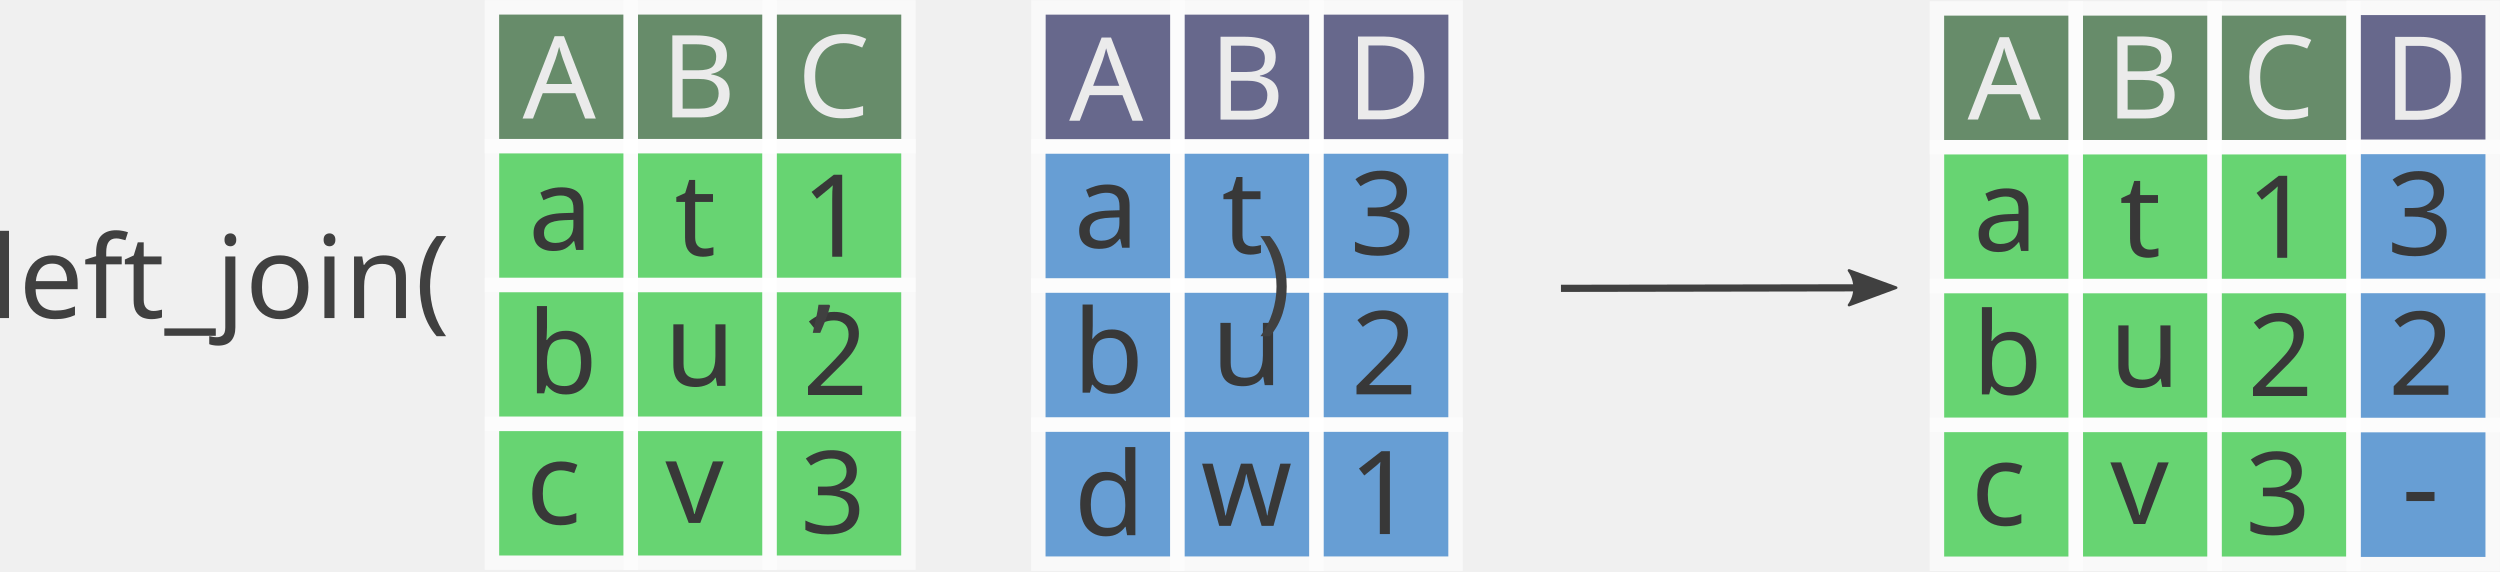
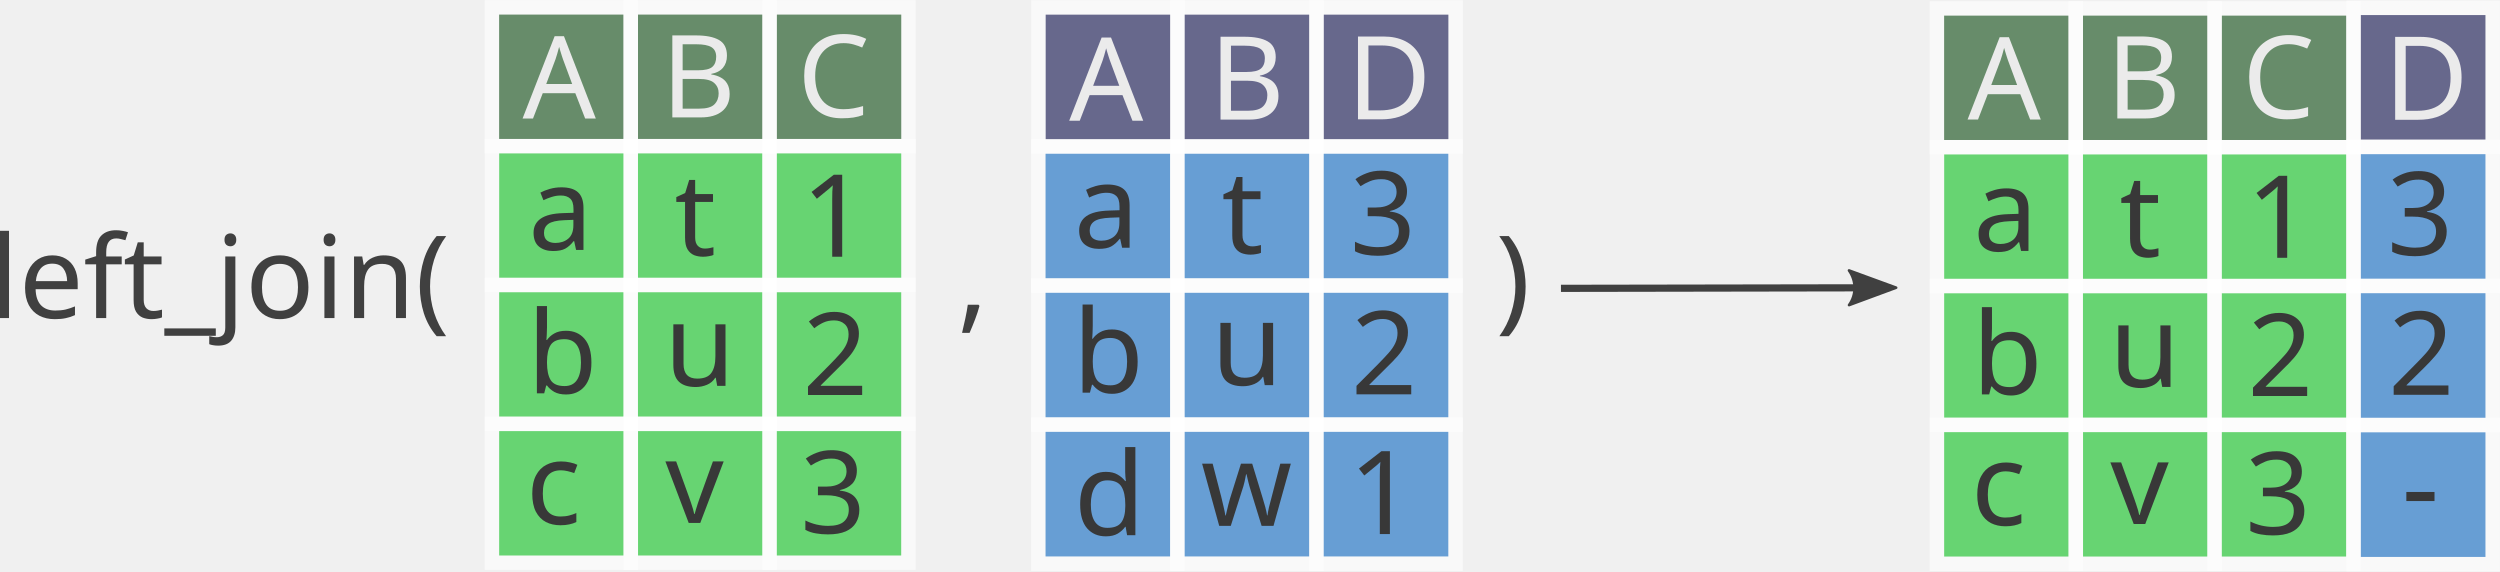
- <svg xmlns="http://www.w3.org/2000/svg" width="348.28" height="79.598" enable-background="new 0 0 1100 850" version="1.1" viewBox="0 0 348.28 79.598" xml:space="preserve">
-   <defs>
+ <svg xmlns="http://www.w3.org/2000/svg" width="348.28" height="79.598" enable-background="new 0 0 1100 850" version="1.1" viewBox="0 0 348.28 79.598" xml:space="preserve" id="svg309">
+   <defs id="defs7">
    <marker id="marker5162" overflow="visible" orient="auto">
-       <path transform="scale(-.6)" d="m8.719 4.034-10.926-4.018 10.926-4.018c-1.746 2.372-1.735 5.617-6e-7 8.035z" fill="#404040" fill-rule="evenodd" stroke="#404040" stroke-linejoin="round" stroke-width=".625" />
+       <path transform="scale(-0.6)" d="M 8.719,4.034 -2.207,0.016 8.719,-4.002 c -1.746,2.372 -1.735,5.617 0,8.035 z" fill="#404040" fill-rule="evenodd" stroke="#404040" stroke-linejoin="round" stroke-width="0.625" id="path4" />
    </marker>
  </defs>
-   <g transform="translate(-373.3 224.16)">
-     <g transform="translate(-6.7532)">
-       <g transform="translate(188.64 -3.5592)">
-         <g transform="matrix(1.3426 0 0 1.3426 -203.65 76.746)" stroke="#fff" stroke-width="1.5">
-           <g fill="#004006">
-             <rect x="495.23" y="-220.6" width="14.407" height="14.407" opacity=".572" />
-             <rect x="509.64" y="-220.6" width="14.407" height="14.407" opacity=".572" />
-             <rect x="524.05" y="-220.6" width="14.407" height="14.407" opacity=".572" />
-           </g>
-           <g transform="translate(-91.393 -9.9047)" fill="#00bf13">
-             <rect x="586.63" y="-196.29" width="14.407" height="14.407" opacity=".572" />
-             <rect x="601.03" y="-196.29" width="14.407" height="14.407" opacity=".572" />
-             <rect x="615.44" y="-196.29" width="14.407" height="14.407" opacity=".572" />
-             <g transform="translate(-3.6017 -5.4025)">
-               <rect x="590.23" y="-176.48" width="14.407" height="14.407" opacity=".572" />
-               <rect x="604.63" y="-176.48" width="14.407" height="14.407" opacity=".572" />
-               <rect x="619.04" y="-176.48" width="14.407" height="14.407" opacity=".572" />
+   <g transform="translate(-373.3 224.16)" id="g307">
+     <g transform="translate(-6.7532)" id="g127">
+       <g transform="translate(188.64 -3.5592)" id="g95">
+         <g transform="matrix(1.3426 0 0 1.3426 -203.65 76.746)" stroke="#fff" stroke-width="1.5" id="g41">
+           <g fill="#004006" id="g15">
+             <rect x="495.23" y="-220.6" width="14.407" height="14.407" opacity=".572" id="rect9" />
+             <rect x="509.64" y="-220.6" width="14.407" height="14.407" opacity=".572" id="rect11" />
+             <rect x="524.05" y="-220.6" width="14.407" height="14.407" opacity=".572" id="rect13" />
+           </g>
+           <g transform="translate(-91.393 -9.9047)" fill="#00bf13" id="g39">
+             <rect x="586.63" y="-196.29" width="14.407" height="14.407" opacity=".572" id="rect17" />
+             <rect x="601.03" y="-196.29" width="14.407" height="14.407" opacity=".572" id="rect19" />
+             <rect x="615.44" y="-196.29" width="14.407" height="14.407" opacity=".572" id="rect21" />
+             <g transform="translate(-3.6017 -5.4025)" id="g29">
+               <rect x="590.23" y="-176.48" width="14.407" height="14.407" opacity=".572" id="rect23" />
+               <rect x="604.63" y="-176.48" width="14.407" height="14.407" opacity=".572" id="rect25" />
+               <rect x="619.04" y="-176.48" width="14.407" height="14.407" opacity=".572" id="rect27" />
            </g>
-             <g transform="translate(-6.7532 -11.255)">
-               <rect x="593.38" y="-156.22" width="14.407" height="14.407" opacity=".572" />
-               <rect x="607.79" y="-156.22" width="14.407" height="14.407" opacity=".572" />
-               <rect x="622.19" y="-156.22" width="14.407" height="14.407" opacity=".572" />
+             <g transform="translate(-6.7532 -11.255)" id="g37">
+               <rect x="593.38" y="-156.22" width="14.407" height="14.407" opacity=".572" id="rect31" />
+               <rect x="607.79" y="-156.22" width="14.407" height="14.407" opacity=".572" id="rect33" />
+               <rect x="622.19" y="-156.22" width="14.407" height="14.407" opacity=".572" id="rect35" />
            </g>
          </g>
        </g>
-         <g fill="#ebebeb" font-family="sans-serif" font-size="40px" letter-spacing="0px" stroke-width="1px" word-spacing="0px">
-           <text x="465.519" y="-203.946" style="line-height:125%" xml:space="preserve">
-             <tspan x="465.519" y="-203.946" fill="#ebebeb" font-family="sans-serif" font-size="16px" style="font-feature-settings:normal;font-variant-caps:normal;font-variant-ligatures:normal;font-variant-numeric:normal">A</tspan>
-           </text>
-           <text x="484.836" y="-204.105" style="line-height:125%" xml:space="preserve">
-             <tspan x="484.836" y="-204.105" fill="#ebebeb" font-family="sans-serif" font-size="16px" style="font-feature-settings:normal;font-variant-caps:normal;font-variant-ligatures:normal;font-variant-numeric:normal">B</tspan>
-           </text>
-           <text x="503.787" y="-204.132" style="line-height:125%" xml:space="preserve">
-             <tspan x="503.787" y="-204.132" fill="#ebebeb" font-family="sans-serif" font-size="16px" style="font-feature-settings:normal;font-variant-caps:normal;font-variant-ligatures:normal;font-variant-numeric:normal">C</tspan>
-           </text>
-         </g>
-         <g fill="#383838" font-family="sans-serif" font-size="40px" letter-spacing="0px" stroke-width="1px" word-spacing="0px">
-           <text x="466.315" y="-185.641" style="line-height:125%" xml:space="preserve">
-             <tspan x="466.315" y="-185.641" fill="#383838" font-family="sans-serif" font-size="16px" style="font-feature-settings:normal;font-variant-caps:normal;font-variant-ligatures:normal;font-variant-numeric:normal">a</tspan>
-           </text>
-           <text x="466.156" y="-165.654" style="line-height:125%" xml:space="preserve">
-             <tspan x="466.156" y="-165.654" fill="#383838" font-family="sans-serif" font-size="16px" style="font-feature-settings:normal;font-variant-caps:normal;font-variant-ligatures:normal;font-variant-numeric:normal">b</tspan>
-           </text>
-           <text x="465.997" y="-147.439" style="line-height:125%" xml:space="preserve">
-             <tspan x="465.997" y="-147.439" fill="#383838" font-family="sans-serif" font-size="16px" style="font-feature-settings:normal;font-variant-caps:normal;font-variant-ligatures:normal;font-variant-numeric:normal">c</tspan>
-           </text>
-           <text x="486.689" y="-184.845" style="line-height:125%" xml:space="preserve">
-             <tspan x="486.689" y="-184.845" fill="#383838" font-family="sans-serif" font-size="16px" style="font-feature-settings:normal;font-variant-caps:normal;font-variant-ligatures:normal;font-variant-numeric:normal">t</tspan>
-           </text>
-           <text x="485.257" y="-166.699" style="line-height:125%" xml:space="preserve">
-             <tspan x="485.257" y="-166.699" fill="#383838" font-family="sans-serif" font-size="16px" style="font-feature-settings:normal;font-variant-caps:normal;font-variant-ligatures:normal;font-variant-numeric:normal">u</tspan>
-           </text>
-           <text x="485.416" y="-147.598" style="line-height:125%" xml:space="preserve">
-             <tspan x="485.416" y="-147.598" fill="#383838" font-family="sans-serif" font-size="16px" style="font-feature-settings:normal;font-variant-caps:normal;font-variant-ligatures:normal;font-variant-numeric:normal">v</tspan>
-           </text>
-           <text x="504.358" y="-184.686" style="line-height:125%" xml:space="preserve">
-             <tspan x="504.358" y="-184.686" fill="#383838" font-family="sans-serif" font-size="16px" style="font-feature-settings:normal;font-variant-caps:normal;font-variant-ligatures:normal;font-variant-numeric:normal">1</tspan>
-           </text>
-           <text x="504.517" y="-165.426" style="line-height:125%" xml:space="preserve">
-             <tspan x="504.517" y="-165.426" fill="#383838" font-family="sans-serif" font-size="16px" style="font-feature-settings:normal;font-variant-caps:normal;font-variant-ligatures:normal;font-variant-numeric:normal">2</tspan>
-           </text>
-           <text x="504.198" y="-146.166" style="line-height:125%" xml:space="preserve">
-             <tspan x="504.198" y="-146.166" fill="#383838" font-family="sans-serif" font-size="16px" style="font-feature-settings:normal;font-variant-caps:normal;font-variant-ligatures:normal;font-variant-numeric:normal">3</tspan>
-           </text>
-         </g>
-       </g>
-       <g transform="translate(-90.99 .08003)">
-         <rect x="798.93" y="-223.15" width="19.376" height="19.376" fill="#000240" opacity=".572" stroke="#fff" stroke-width="2.017" />
-         <g fill="#0060bf" stroke="#fff" stroke-width="2.017">
-           <rect x="798.93" y="-203.77" width="19.376" height="19.376" opacity=".572" />
-           <rect x="798.93" y="-184.4" width="19.376" height="19.376" opacity=".572" />
-           <rect x="798.93" y="-165.02" width="19.376" height="19.376" opacity=".572" />
-         </g>
-         <text x="803.155" y="-207.551" fill="#ebebeb" font-family="sans-serif" font-size="40.421px" letter-spacing="0px" stroke-width="1.01px" word-spacing="0px" style="line-height:125%" xml:space="preserve">
-           <tspan x="803.155" y="-207.551" fill="#ebebeb" font-family="sans-serif" font-size="16.168px" stroke-width="1.01px" style="font-feature-settings:normal;font-variant-caps:normal;font-variant-ligatures:normal;font-variant-numeric:normal">D</tspan>
-         </text>
-         <g fill="#383838" font-family="sans-serif" font-size="40.421px" letter-spacing="0px" stroke-width="1.01px" word-spacing="0px">
-           <text x="803.571" y="-188.704" style="line-height:125%" xml:space="preserve">
-             <tspan x="803.571" y="-188.704" fill="#383838" font-family="sans-serif" font-size="16.168px" stroke-width="1.01px" style="font-feature-settings:normal;font-variant-caps:normal;font-variant-ligatures:normal;font-variant-numeric:normal">3</tspan>
-           </text>
-           <text x="803.732" y="-169.241" style="line-height:125%" xml:space="preserve">
-             <tspan x="803.732" y="-169.241" fill="#383838" font-family="sans-serif" font-size="16.168px" stroke-width="1.01px" style="font-feature-settings:normal;font-variant-caps:normal;font-variant-ligatures:normal;font-variant-numeric:normal">2</tspan>
-           </text>
-           <text x="805.638" y="-150.734" style="line-height:125%" xml:space="preserve">
-             <tspan x="805.638" y="-150.734" fill="#383838" font-family="sans-serif" font-size="16.168px" stroke-width="1.01px" style="font-feature-settings:normal;font-variant-caps:normal;font-variant-ligatures:normal;font-variant-numeric:normal">-</tspan>
+         <g fill="#ebebeb" font-family="sans-serif" font-size="40px" letter-spacing="0px" stroke-width="1px" word-spacing="0px" id="g55">
+           <text x="465.519" y="-203.946" style="line-height:125%" xml:space="preserve" id="text45">
+             <tspan x="465.519" y="-203.946" fill="#ebebeb" font-family="sans-serif" font-size="16px" style="font-feature-settings:normal;font-variant-caps:normal;font-variant-ligatures:normal;font-variant-numeric:normal" id="tspan43">A</tspan>
+           </text>
+           <text x="484.836" y="-204.105" style="line-height:125%" xml:space="preserve" id="text49">
+             <tspan x="484.836" y="-204.105" fill="#ebebeb" font-family="sans-serif" font-size="16px" style="font-feature-settings:normal;font-variant-caps:normal;font-variant-ligatures:normal;font-variant-numeric:normal" id="tspan47">B</tspan>
+           </text>
+           <text x="503.787" y="-204.132" style="line-height:125%" xml:space="preserve" id="text53">
+             <tspan x="503.787" y="-204.132" fill="#ebebeb" font-family="sans-serif" font-size="16px" style="font-feature-settings:normal;font-variant-caps:normal;font-variant-ligatures:normal;font-variant-numeric:normal" id="tspan51">C</tspan>
+           </text>
+         </g>
+         <g fill="#383838" font-family="sans-serif" font-size="40px" letter-spacing="0px" stroke-width="1px" word-spacing="0px" id="g93">
+           <text x="466.315" y="-185.641" style="line-height:125%" xml:space="preserve" id="text59">
+             <tspan x="466.315" y="-185.641" fill="#383838" font-family="sans-serif" font-size="16px" style="font-feature-settings:normal;font-variant-caps:normal;font-variant-ligatures:normal;font-variant-numeric:normal" id="tspan57">a</tspan>
+           </text>
+           <text x="466.156" y="-165.654" style="line-height:125%" xml:space="preserve" id="text63">
+             <tspan x="466.156" y="-165.654" fill="#383838" font-family="sans-serif" font-size="16px" style="font-feature-settings:normal;font-variant-caps:normal;font-variant-ligatures:normal;font-variant-numeric:normal" id="tspan61">b</tspan>
+           </text>
+           <text x="465.997" y="-147.439" style="line-height:125%" xml:space="preserve" id="text67">
+             <tspan x="465.997" y="-147.439" fill="#383838" font-family="sans-serif" font-size="16px" style="font-feature-settings:normal;font-variant-caps:normal;font-variant-ligatures:normal;font-variant-numeric:normal" id="tspan65">c</tspan>
+           </text>
+           <text x="486.689" y="-184.845" style="line-height:125%" xml:space="preserve" id="text71">
+             <tspan x="486.689" y="-184.845" fill="#383838" font-family="sans-serif" font-size="16px" style="font-feature-settings:normal;font-variant-caps:normal;font-variant-ligatures:normal;font-variant-numeric:normal" id="tspan69">t</tspan>
+           </text>
+           <text x="485.257" y="-166.699" style="line-height:125%" xml:space="preserve" id="text75">
+             <tspan x="485.257" y="-166.699" fill="#383838" font-family="sans-serif" font-size="16px" style="font-feature-settings:normal;font-variant-caps:normal;font-variant-ligatures:normal;font-variant-numeric:normal" id="tspan73">u</tspan>
+           </text>
+           <text x="485.416" y="-147.598" style="line-height:125%" xml:space="preserve" id="text79">
+             <tspan x="485.416" y="-147.598" fill="#383838" font-family="sans-serif" font-size="16px" style="font-feature-settings:normal;font-variant-caps:normal;font-variant-ligatures:normal;font-variant-numeric:normal" id="tspan77">v</tspan>
+           </text>
+           <text x="504.358" y="-184.686" style="line-height:125%" xml:space="preserve" id="text83">
+             <tspan x="504.358" y="-184.686" fill="#383838" font-family="sans-serif" font-size="16px" style="font-feature-settings:normal;font-variant-caps:normal;font-variant-ligatures:normal;font-variant-numeric:normal" id="tspan81">1</tspan>
+           </text>
+           <text x="504.517" y="-165.426" style="line-height:125%" xml:space="preserve" id="text87">
+             <tspan x="504.517" y="-165.426" fill="#383838" font-family="sans-serif" font-size="16px" style="font-feature-settings:normal;font-variant-caps:normal;font-variant-ligatures:normal;font-variant-numeric:normal" id="tspan85">2</tspan>
+           </text>
+           <text x="504.198" y="-146.166" style="line-height:125%" xml:space="preserve" id="text91">
+             <tspan x="504.198" y="-146.166" fill="#383838" font-family="sans-serif" font-size="16px" style="font-feature-settings:normal;font-variant-caps:normal;font-variant-ligatures:normal;font-variant-numeric:normal" id="tspan89">3</tspan>
+           </text>
+         </g>
+       </g>
+       <g transform="translate(-90.99 .08003)" id="g125">
+         <rect x="798.93" y="-223.15" width="19.376" height="19.376" fill="#000240" opacity=".572" stroke="#fff" stroke-width="2.017" id="rect97" />
+         <g fill="#0060bf" stroke="#fff" stroke-width="2.017" id="g105">
+           <rect x="798.93" y="-203.77" width="19.376" height="19.376" opacity=".572" id="rect99" />
+           <rect x="798.93" y="-184.4" width="19.376" height="19.376" opacity=".572" id="rect101" />
+           <rect x="798.93" y="-165.02" width="19.376" height="19.376" opacity=".572" id="rect103" />
+         </g>
+         <text x="803.155" y="-207.551" fill="#ebebeb" font-family="sans-serif" font-size="40.421px" letter-spacing="0px" stroke-width="1.01px" word-spacing="0px" style="line-height:125%" xml:space="preserve" id="text109">
+           <tspan x="803.155" y="-207.551" fill="#ebebeb" font-family="sans-serif" font-size="16.168px" stroke-width="1.01px" style="font-feature-settings:normal;font-variant-caps:normal;font-variant-ligatures:normal;font-variant-numeric:normal" id="tspan107">D</tspan>
+         </text>
+         <g fill="#383838" font-family="sans-serif" font-size="40.421px" letter-spacing="0px" stroke-width="1.01px" word-spacing="0px" id="g123">
+           <text x="803.571" y="-188.704" style="line-height:125%" xml:space="preserve" id="text113">
+             <tspan x="803.571" y="-188.704" fill="#383838" font-family="sans-serif" font-size="16.168px" stroke-width="1.01px" style="font-feature-settings:normal;font-variant-caps:normal;font-variant-ligatures:normal;font-variant-numeric:normal" id="tspan111">3</tspan>
+           </text>
+           <text x="803.732" y="-169.241" style="line-height:125%" xml:space="preserve" id="text117">
+             <tspan x="803.732" y="-169.241" fill="#383838" font-family="sans-serif" font-size="16.168px" stroke-width="1.01px" style="font-feature-settings:normal;font-variant-caps:normal;font-variant-ligatures:normal;font-variant-numeric:normal" id="tspan115">2</tspan>
+           </text>
+           <text x="805.638" y="-150.734" style="line-height:125%" xml:space="preserve" id="text121">
+             <tspan x="805.638" y="-150.734" fill="#383838" font-family="sans-serif" font-size="16.168px" stroke-width="1.01px" style="font-feature-settings:normal;font-variant-caps:normal;font-variant-ligatures:normal;font-variant-numeric:normal" id="tspan119">-</tspan>
          </text>
        </g>
      </g>
    </g>
-     <g transform="translate(-19.419 -3.7042)">
-       <g transform="matrix(1.3426 0 0 1.3426 -203.65 76.746)" stroke="#fff" stroke-width="1.5">
-         <g fill="#004006">
-           <rect x="495.23" y="-220.6" width="14.407" height="14.407" opacity=".572" />
-           <rect x="509.64" y="-220.6" width="14.407" height="14.407" opacity=".572" />
-           <rect x="524.05" y="-220.6" width="14.407" height="14.407" opacity=".572" />
-         </g>
-         <g transform="translate(-91.393 -9.9047)" fill="#00bf13">
-           <rect x="586.63" y="-196.29" width="14.407" height="14.407" opacity=".572" />
-           <rect x="601.03" y="-196.29" width="14.407" height="14.407" opacity=".572" />
-           <rect x="615.44" y="-196.29" width="14.407" height="14.407" opacity=".572" />
-           <g transform="translate(-3.6017 -5.4025)">
-             <rect x="590.23" y="-176.48" width="14.407" height="14.407" opacity=".572" />
-             <rect x="604.63" y="-176.48" width="14.407" height="14.407" opacity=".572" />
-             <rect x="619.04" y="-176.48" width="14.407" height="14.407" opacity=".572" />
-           </g>
-           <g transform="translate(-6.7532 -11.255)">
-             <rect x="593.38" y="-156.22" width="14.407" height="14.407" opacity=".572" />
-             <rect x="607.79" y="-156.22" width="14.407" height="14.407" opacity=".572" />
-             <rect x="622.19" y="-156.22" width="14.407" height="14.407" opacity=".572" />
-           </g>
-         </g>
-       </g>
-       <g fill="#ebebeb" font-family="sans-serif" font-size="40px" letter-spacing="0px" stroke-width="1px" word-spacing="0px">
-         <text x="465.519" y="-203.946" style="line-height:125%" xml:space="preserve">
-           <tspan x="465.519" y="-203.946" fill="#ebebeb" font-family="sans-serif" font-size="16px" style="font-feature-settings:normal;font-variant-caps:normal;font-variant-ligatures:normal;font-variant-numeric:normal">A</tspan>
-         </text>
-         <text x="484.836" y="-204.105" style="line-height:125%" xml:space="preserve">
-           <tspan x="484.836" y="-204.105" fill="#ebebeb" font-family="sans-serif" font-size="16px" style="font-feature-settings:normal;font-variant-caps:normal;font-variant-ligatures:normal;font-variant-numeric:normal">B</tspan>
-         </text>
-         <text x="503.787" y="-204.132" style="line-height:125%" xml:space="preserve">
-           <tspan x="503.787" y="-204.132" fill="#ebebeb" font-family="sans-serif" font-size="16px" style="font-feature-settings:normal;font-variant-caps:normal;font-variant-ligatures:normal;font-variant-numeric:normal">C</tspan>
-         </text>
-       </g>
-       <g fill="#383838" font-family="sans-serif" font-size="40px" letter-spacing="0px" stroke-width="1px" word-spacing="0px">
-         <text x="466.315" y="-185.641" style="line-height:125%" xml:space="preserve">
-           <tspan x="466.315" y="-185.641" fill="#383838" font-family="sans-serif" font-size="16px" style="font-feature-settings:normal;font-variant-caps:normal;font-variant-ligatures:normal;font-variant-numeric:normal">a</tspan>
-         </text>
-         <text x="466.156" y="-165.654" style="line-height:125%" xml:space="preserve">
-           <tspan x="466.156" y="-165.654" fill="#383838" font-family="sans-serif" font-size="16px" style="font-feature-settings:normal;font-variant-caps:normal;font-variant-ligatures:normal;font-variant-numeric:normal">b</tspan>
-         </text>
-         <text x="465.997" y="-147.439" style="line-height:125%" xml:space="preserve">
-           <tspan x="465.997" y="-147.439" fill="#383838" font-family="sans-serif" font-size="16px" style="font-feature-settings:normal;font-variant-caps:normal;font-variant-ligatures:normal;font-variant-numeric:normal">c</tspan>
-         </text>
-         <text x="486.689" y="-184.845" style="line-height:125%" xml:space="preserve">
-           <tspan x="486.689" y="-184.845" fill="#383838" font-family="sans-serif" font-size="16px" style="font-feature-settings:normal;font-variant-caps:normal;font-variant-ligatures:normal;font-variant-numeric:normal">t</tspan>
-         </text>
-         <text x="485.257" y="-166.699" style="line-height:125%" xml:space="preserve">
-           <tspan x="485.257" y="-166.699" fill="#383838" font-family="sans-serif" font-size="16px" style="font-feature-settings:normal;font-variant-caps:normal;font-variant-ligatures:normal;font-variant-numeric:normal">u</tspan>
-         </text>
-         <text x="485.416" y="-147.598" style="line-height:125%" xml:space="preserve">
-           <tspan x="485.416" y="-147.598" fill="#383838" font-family="sans-serif" font-size="16px" style="font-feature-settings:normal;font-variant-caps:normal;font-variant-ligatures:normal;font-variant-numeric:normal">v</tspan>
-         </text>
-         <text x="504.358" y="-184.686" style="line-height:125%" xml:space="preserve">
-           <tspan x="504.358" y="-184.686" fill="#383838" font-family="sans-serif" font-size="16px" style="font-feature-settings:normal;font-variant-caps:normal;font-variant-ligatures:normal;font-variant-numeric:normal">1</tspan>
-         </text>
-         <text x="504.517" y="-165.426" style="line-height:125%" xml:space="preserve">
-           <tspan x="504.517" y="-165.426" fill="#383838" font-family="sans-serif" font-size="16px" style="font-feature-settings:normal;font-variant-caps:normal;font-variant-ligatures:normal;font-variant-numeric:normal">2</tspan>
-         </text>
-         <text x="504.198" y="-146.166" style="line-height:125%" xml:space="preserve">
-           <tspan x="504.198" y="-146.166" fill="#383838" font-family="sans-serif" font-size="16px" style="font-feature-settings:normal;font-variant-caps:normal;font-variant-ligatures:normal;font-variant-numeric:normal">3</tspan>
+     <g transform="translate(-19.419 -3.7042)" id="g215">
+       <g transform="matrix(1.3426 0 0 1.3426 -203.65 76.746)" stroke="#fff" stroke-width="1.5" id="g161">
+         <g fill="#004006" id="g135">
+           <rect x="495.23" y="-220.6" width="14.407" height="14.407" opacity=".572" id="rect129" />
+           <rect x="509.64" y="-220.6" width="14.407" height="14.407" opacity=".572" id="rect131" />
+           <rect x="524.05" y="-220.6" width="14.407" height="14.407" opacity=".572" id="rect133" />
+         </g>
+         <g transform="translate(-91.393 -9.9047)" fill="#00bf13" id="g159">
+           <rect x="586.63" y="-196.29" width="14.407" height="14.407" opacity=".572" id="rect137" />
+           <rect x="601.03" y="-196.29" width="14.407" height="14.407" opacity=".572" id="rect139" />
+           <rect x="615.44" y="-196.29" width="14.407" height="14.407" opacity=".572" id="rect141" />
+           <g transform="translate(-3.6017 -5.4025)" id="g149">
+             <rect x="590.23" y="-176.48" width="14.407" height="14.407" opacity=".572" id="rect143" />
+             <rect x="604.63" y="-176.48" width="14.407" height="14.407" opacity=".572" id="rect145" />
+             <rect x="619.04" y="-176.48" width="14.407" height="14.407" opacity=".572" id="rect147" />
+           </g>
+           <g transform="translate(-6.7532 -11.255)" id="g157">
+             <rect x="593.38" y="-156.22" width="14.407" height="14.407" opacity=".572" id="rect151" />
+             <rect x="607.79" y="-156.22" width="14.407" height="14.407" opacity=".572" id="rect153" />
+             <rect x="622.19" y="-156.22" width="14.407" height="14.407" opacity=".572" id="rect155" />
+           </g>
+         </g>
+       </g>
+       <g fill="#ebebeb" font-family="sans-serif" font-size="40px" letter-spacing="0px" stroke-width="1px" word-spacing="0px" id="g175">
+         <text x="465.519" y="-203.946" style="line-height:125%" xml:space="preserve" id="text165">
+           <tspan x="465.519" y="-203.946" fill="#ebebeb" font-family="sans-serif" font-size="16px" style="font-feature-settings:normal;font-variant-caps:normal;font-variant-ligatures:normal;font-variant-numeric:normal" id="tspan163">A</tspan>
+         </text>
+         <text x="484.836" y="-204.105" style="line-height:125%" xml:space="preserve" id="text169">
+           <tspan x="484.836" y="-204.105" fill="#ebebeb" font-family="sans-serif" font-size="16px" style="font-feature-settings:normal;font-variant-caps:normal;font-variant-ligatures:normal;font-variant-numeric:normal" id="tspan167">B</tspan>
+         </text>
+         <text x="503.787" y="-204.132" style="line-height:125%" xml:space="preserve" id="text173">
+           <tspan x="503.787" y="-204.132" fill="#ebebeb" font-family="sans-serif" font-size="16px" style="font-feature-settings:normal;font-variant-caps:normal;font-variant-ligatures:normal;font-variant-numeric:normal" id="tspan171">C</tspan>
+         </text>
+       </g>
+       <g fill="#383838" font-family="sans-serif" font-size="40px" letter-spacing="0px" stroke-width="1px" word-spacing="0px" id="g213">
+         <text x="466.315" y="-185.641" style="line-height:125%" xml:space="preserve" id="text179">
+           <tspan x="466.315" y="-185.641" fill="#383838" font-family="sans-serif" font-size="16px" style="font-feature-settings:normal;font-variant-caps:normal;font-variant-ligatures:normal;font-variant-numeric:normal" id="tspan177">a</tspan>
+         </text>
+         <text x="466.156" y="-165.654" style="line-height:125%" xml:space="preserve" id="text183">
+           <tspan x="466.156" y="-165.654" fill="#383838" font-family="sans-serif" font-size="16px" style="font-feature-settings:normal;font-variant-caps:normal;font-variant-ligatures:normal;font-variant-numeric:normal" id="tspan181">b</tspan>
+         </text>
+         <text x="465.997" y="-147.439" style="line-height:125%" xml:space="preserve" id="text187">
+           <tspan x="465.997" y="-147.439" fill="#383838" font-family="sans-serif" font-size="16px" style="font-feature-settings:normal;font-variant-caps:normal;font-variant-ligatures:normal;font-variant-numeric:normal" id="tspan185">c</tspan>
+         </text>
+         <text x="486.689" y="-184.845" style="line-height:125%" xml:space="preserve" id="text191">
+           <tspan x="486.689" y="-184.845" fill="#383838" font-family="sans-serif" font-size="16px" style="font-feature-settings:normal;font-variant-caps:normal;font-variant-ligatures:normal;font-variant-numeric:normal" id="tspan189">t</tspan>
+         </text>
+         <text x="485.257" y="-166.699" style="line-height:125%" xml:space="preserve" id="text195">
+           <tspan x="485.257" y="-166.699" fill="#383838" font-family="sans-serif" font-size="16px" style="font-feature-settings:normal;font-variant-caps:normal;font-variant-ligatures:normal;font-variant-numeric:normal" id="tspan193">u</tspan>
+         </text>
+         <text x="485.416" y="-147.598" style="line-height:125%" xml:space="preserve" id="text199">
+           <tspan x="485.416" y="-147.598" fill="#383838" font-family="sans-serif" font-size="16px" style="font-feature-settings:normal;font-variant-caps:normal;font-variant-ligatures:normal;font-variant-numeric:normal" id="tspan197">v</tspan>
+         </text>
+         <text x="504.358" y="-184.686" style="line-height:125%" xml:space="preserve" id="text203">
+           <tspan x="504.358" y="-184.686" fill="#383838" font-family="sans-serif" font-size="16px" style="font-feature-settings:normal;font-variant-caps:normal;font-variant-ligatures:normal;font-variant-numeric:normal" id="tspan201">1</tspan>
+         </text>
+         <text x="504.517" y="-165.426" style="line-height:125%" xml:space="preserve" id="text207">
+           <tspan x="504.517" y="-165.426" fill="#383838" font-family="sans-serif" font-size="16px" style="font-feature-settings:normal;font-variant-caps:normal;font-variant-ligatures:normal;font-variant-numeric:normal" id="tspan205">2</tspan>
+         </text>
+         <text x="504.198" y="-146.166" style="line-height:125%" xml:space="preserve" id="text211">
+           <tspan x="504.198" y="-146.166" fill="#383838" font-family="sans-serif" font-size="16px" style="font-feature-settings:normal;font-variant-caps:normal;font-variant-ligatures:normal;font-variant-numeric:normal" id="tspan209">3</tspan>
        </text>
      </g>
    </g>
-     <g transform="matrix(1.0105 0 0 1.0105 -60.421 -1.0942)">
-       <g stroke="#fff">
-         <g transform="matrix(1.3309 0 0 1.3309 -242.52 69.676)" fill="#000240" stroke-width="1.5">
-           <rect x="612.29" y="-217.45" width="14.407" height="14.407" opacity=".572" />
-           <rect x="626.69" y="-217.45" width="14.407" height="14.407" opacity=".572" />
-           <rect x="641.1" y="-217.45" width="14.407" height="14.407" opacity=".572" />
-         </g>
-         <g fill="#0060bf" stroke-width="1.996">
-           <rect x="572.36" y="-200.55" width="19.174" height="19.174" opacity=".572" />
-           <rect x="591.54" y="-200.55" width="19.174" height="19.174" opacity=".572" />
-           <rect x="610.71" y="-200.55" width="19.174" height="19.174" opacity=".572" />
-           <rect x="572.36" y="-181.38" width="19.174" height="19.174" opacity=".572" />
-           <rect x="591.54" y="-181.38" width="19.174" height="19.174" opacity=".572" />
-           <rect x="610.71" y="-181.38" width="19.174" height="19.174" opacity=".572" />
-           <rect x="572.36" y="-162.21" width="19.174" height="19.174" opacity=".572" />
-           <rect x="591.54" y="-162.21" width="19.174" height="19.174" opacity=".572" />
-           <rect x="610.71" y="-162.21" width="19.174" height="19.174" opacity=".572" />
-         </g>
-       </g>
-       <g transform="translate(111.1 -.15917)" fill="#ebebeb" font-family="sans-serif" font-size="40px" letter-spacing="0px" stroke-width="1px" word-spacing="0px">
-         <text x="465.519" y="-203.946" style="line-height:125%" xml:space="preserve">
-           <tspan x="465.519" y="-203.946" fill="#ebebeb" font-family="sans-serif" font-size="16px" style="font-feature-settings:normal;font-variant-caps:normal;font-variant-ligatures:normal;font-variant-numeric:normal">A</tspan>
-         </text>
-         <text x="484.836" y="-204.105" style="line-height:125%" xml:space="preserve">
-           <tspan x="484.836" y="-204.105" fill="#ebebeb" font-family="sans-serif" font-size="16px" style="font-feature-settings:normal;font-variant-caps:normal;font-variant-ligatures:normal;font-variant-numeric:normal">B</tspan>
-         </text>
-         <text x="503.787" y="-204.132" style="line-height:125%" xml:space="preserve">
-           <tspan x="503.787" y="-204.132" fill="#ebebeb" font-family="sans-serif" font-size="16px" style="font-feature-settings:normal;font-variant-caps:normal;font-variant-ligatures:normal;font-variant-numeric:normal">D</tspan>
-         </text>
-       </g>
-       <g fill="#383838" font-family="sans-serif" font-size="40px" letter-spacing="0px" stroke-width="1px" word-spacing="0px">
-         <text x="577.259" y="-186.596" style="line-height:125%" xml:space="preserve">
-           <tspan x="577.259" y="-186.596" fill="#383838" font-family="sans-serif" font-size="16px" style="font-feature-settings:normal;font-variant-caps:normal;font-variant-ligatures:normal;font-variant-numeric:normal">a</tspan>
-         </text>
-         <text x="577.1" y="-166.609" style="line-height:125%" xml:space="preserve">
-           <tspan x="577.1" y="-166.609" fill="#383838" font-family="sans-serif" font-size="16px" style="font-feature-settings:normal;font-variant-caps:normal;font-variant-ligatures:normal;font-variant-numeric:normal">b</tspan>
-         </text>
-         <text x="577.259" y="-146.962" style="line-height:125%" xml:space="preserve">
-           <tspan x="577.259" y="-146.962" fill="#383838" font-family="sans-serif" font-size="16px" style="font-feature-settings:normal;font-variant-caps:normal;font-variant-ligatures:normal;font-variant-numeric:normal">d</tspan>
-         </text>
-         <text x="597.633" y="-185.8" style="line-height:125%" xml:space="preserve">
-           <tspan x="597.633" y="-185.8" fill="#383838" font-family="sans-serif" font-size="16px" style="font-feature-settings:normal;font-variant-caps:normal;font-variant-ligatures:normal;font-variant-numeric:normal">t</tspan>
-         </text>
-         <text x="596.201" y="-167.654" style="line-height:125%" xml:space="preserve">
-           <tspan x="596.201" y="-167.654" fill="#383838" font-family="sans-serif" font-size="16px" style="font-feature-settings:normal;font-variant-caps:normal;font-variant-ligatures:normal;font-variant-numeric:normal">u</tspan>
-         </text>
-         <text x="594.768" y="-148.235" style="line-height:125%" xml:space="preserve">
-           <tspan x="594.768" y="-148.235" fill="#383838" font-family="sans-serif" font-size="16px" style="font-feature-settings:normal;font-variant-caps:normal;font-variant-ligatures:normal;font-variant-numeric:normal">w</tspan>
-         </text>
-         <text x="615.302" y="-185.641" style="line-height:125%" xml:space="preserve">
-           <tspan x="615.302" y="-185.641" fill="#383838" font-family="sans-serif" font-size="16px" style="font-feature-settings:normal;font-variant-caps:normal;font-variant-ligatures:normal;font-variant-numeric:normal">3</tspan>
-         </text>
-         <text x="615.461" y="-166.381" style="line-height:125%" xml:space="preserve">
-           <tspan x="615.461" y="-166.381" fill="#383838" font-family="sans-serif" font-size="16px" style="font-feature-settings:normal;font-variant-caps:normal;font-variant-ligatures:normal;font-variant-numeric:normal">2</tspan>
-         </text>
-         <text x="615.143" y="-147.121" style="line-height:125%" xml:space="preserve">
-           <tspan x="615.143" y="-147.121" fill="#383838" font-family="sans-serif" font-size="16px" style="font-feature-settings:normal;font-variant-caps:normal;font-variant-ligatures:normal;font-variant-numeric:normal">1</tspan>
+     <g transform="matrix(1.0105 0 0 1.0105 -60.421 -1.0942)" id="g299">
+       <g stroke="#fff" id="g245">
+         <g transform="matrix(1.3309 0 0 1.3309 -242.52 69.676)" fill="#000240" stroke-width="1.5" id="g223">
+           <rect x="612.29" y="-217.45" width="14.407" height="14.407" opacity=".572" id="rect217" />
+           <rect x="626.69" y="-217.45" width="14.407" height="14.407" opacity=".572" id="rect219" />
+           <rect x="641.1" y="-217.45" width="14.407" height="14.407" opacity=".572" id="rect221" />
+         </g>
+         <g fill="#0060bf" stroke-width="1.996" id="g243">
+           <rect x="572.36" y="-200.55" width="19.174" height="19.174" opacity=".572" id="rect225" />
+           <rect x="591.54" y="-200.55" width="19.174" height="19.174" opacity=".572" id="rect227" />
+           <rect x="610.71" y="-200.55" width="19.174" height="19.174" opacity=".572" id="rect229" />
+           <rect x="572.36" y="-181.38" width="19.174" height="19.174" opacity=".572" id="rect231" />
+           <rect x="591.54" y="-181.38" width="19.174" height="19.174" opacity=".572" id="rect233" />
+           <rect x="610.71" y="-181.38" width="19.174" height="19.174" opacity=".572" id="rect235" />
+           <rect x="572.36" y="-162.21" width="19.174" height="19.174" opacity=".572" id="rect237" />
+           <rect x="591.54" y="-162.21" width="19.174" height="19.174" opacity=".572" id="rect239" />
+           <rect x="610.71" y="-162.21" width="19.174" height="19.174" opacity=".572" id="rect241" />
+         </g>
+       </g>
+       <g transform="translate(111.1 -.15917)" fill="#ebebeb" font-family="sans-serif" font-size="40px" letter-spacing="0px" stroke-width="1px" word-spacing="0px" id="g259">
+         <text x="465.519" y="-203.946" style="line-height:125%" xml:space="preserve" id="text249">
+           <tspan x="465.519" y="-203.946" fill="#ebebeb" font-family="sans-serif" font-size="16px" style="font-feature-settings:normal;font-variant-caps:normal;font-variant-ligatures:normal;font-variant-numeric:normal" id="tspan247">A</tspan>
+         </text>
+         <text x="484.836" y="-204.105" style="line-height:125%" xml:space="preserve" id="text253">
+           <tspan x="484.836" y="-204.105" fill="#ebebeb" font-family="sans-serif" font-size="16px" style="font-feature-settings:normal;font-variant-caps:normal;font-variant-ligatures:normal;font-variant-numeric:normal" id="tspan251">B</tspan>
+         </text>
+         <text x="503.787" y="-204.132" style="line-height:125%" xml:space="preserve" id="text257">
+           <tspan x="503.787" y="-204.132" fill="#ebebeb" font-family="sans-serif" font-size="16px" style="font-feature-settings:normal;font-variant-caps:normal;font-variant-ligatures:normal;font-variant-numeric:normal" id="tspan255">D</tspan>
+         </text>
+       </g>
+       <g fill="#383838" font-family="sans-serif" font-size="40px" letter-spacing="0px" stroke-width="1px" word-spacing="0px" id="g297">
+         <text x="577.259" y="-186.596" style="line-height:125%" xml:space="preserve" id="text263">
+           <tspan x="577.259" y="-186.596" fill="#383838" font-family="sans-serif" font-size="16px" style="font-feature-settings:normal;font-variant-caps:normal;font-variant-ligatures:normal;font-variant-numeric:normal" id="tspan261">a</tspan>
+         </text>
+         <text x="577.1" y="-166.609" style="line-height:125%" xml:space="preserve" id="text267">
+           <tspan x="577.1" y="-166.609" fill="#383838" font-family="sans-serif" font-size="16px" style="font-feature-settings:normal;font-variant-caps:normal;font-variant-ligatures:normal;font-variant-numeric:normal" id="tspan265">b</tspan>
+         </text>
+         <text x="577.259" y="-146.962" style="line-height:125%" xml:space="preserve" id="text271">
+           <tspan x="577.259" y="-146.962" fill="#383838" font-family="sans-serif" font-size="16px" style="font-feature-settings:normal;font-variant-caps:normal;font-variant-ligatures:normal;font-variant-numeric:normal" id="tspan269">d</tspan>
+         </text>
+         <text x="597.633" y="-185.8" style="line-height:125%" xml:space="preserve" id="text275">
+           <tspan x="597.633" y="-185.8" fill="#383838" font-family="sans-serif" font-size="16px" style="font-feature-settings:normal;font-variant-caps:normal;font-variant-ligatures:normal;font-variant-numeric:normal" id="tspan273">t</tspan>
+         </text>
+         <text x="596.201" y="-167.654" style="line-height:125%" xml:space="preserve" id="text279">
+           <tspan x="596.201" y="-167.654" fill="#383838" font-family="sans-serif" font-size="16px" style="font-feature-settings:normal;font-variant-caps:normal;font-variant-ligatures:normal;font-variant-numeric:normal" id="tspan277">u</tspan>
+         </text>
+         <text x="594.768" y="-148.235" style="line-height:125%" xml:space="preserve" id="text283">
+           <tspan x="594.768" y="-148.235" fill="#383838" font-family="sans-serif" font-size="16px" style="font-feature-settings:normal;font-variant-caps:normal;font-variant-ligatures:normal;font-variant-numeric:normal" id="tspan281">w</tspan>
+         </text>
+         <text x="615.302" y="-185.641" style="line-height:125%" xml:space="preserve" id="text287">
+           <tspan x="615.302" y="-185.641" fill="#383838" font-family="sans-serif" font-size="16px" style="font-feature-settings:normal;font-variant-caps:normal;font-variant-ligatures:normal;font-variant-numeric:normal" id="tspan285">3</tspan>
+         </text>
+         <text x="615.461" y="-166.381" style="line-height:125%" xml:space="preserve" id="text291">
+           <tspan x="615.461" y="-166.381" fill="#383838" font-family="sans-serif" font-size="16px" style="font-feature-settings:normal;font-variant-caps:normal;font-variant-ligatures:normal;font-variant-numeric:normal" id="tspan289">2</tspan>
+         </text>
+         <text x="615.143" y="-147.121" style="line-height:125%" xml:space="preserve" id="text295">
+           <tspan x="615.143" y="-147.121" fill="#383838" font-family="sans-serif" font-size="16px" style="font-feature-settings:normal;font-variant-caps:normal;font-variant-ligatures:normal;font-variant-numeric:normal" id="tspan293">1</tspan>
        </text>
      </g>
    </g>
-     <text x="371.788" y="-179.855" fill="#000000" font-family="sans-serif" font-size="40px" letter-spacing="0px" stroke-width="1px" word-spacing="0px" style="line-height:125%" xml:space="preserve">
-       <tspan x="371.788" y="-179.855" fill="#404040" font-family="sans-serif" font-size="16px" style="font-feature-settings:normal;font-variant-caps:normal;font-variant-ligatures:normal;font-variant-numeric:normal">left_join(            ,              )</tspan>
+     <text x="371.788" y="-179.855" fill="#000000" font-family="sans-serif" font-size="40px" letter-spacing="0px" stroke-width="1px" word-spacing="0px" style="line-height:125%" xml:space="preserve" id="text303">
+       <tspan x="371.788" y="-179.855" fill="#404040" font-family="sans-serif" font-size="16px" style="font-variant-ligatures:normal;font-variant-caps:normal;font-variant-numeric:normal;font-feature-settings:normal" id="tspan301">left_join(                 ,                 )</tspan>
    </text>
-     <path d="m590.76-183.99 45.365-0.08" fill="none" marker-end="url(#marker5162)" stroke="#404040" stroke-width="1px" />
+     <path d="m590.76-183.99 45.365-0.08" fill="none" marker-end="url(#marker5162)" stroke="#404040" stroke-width="1px" id="path305" />
  </g>
</svg>
